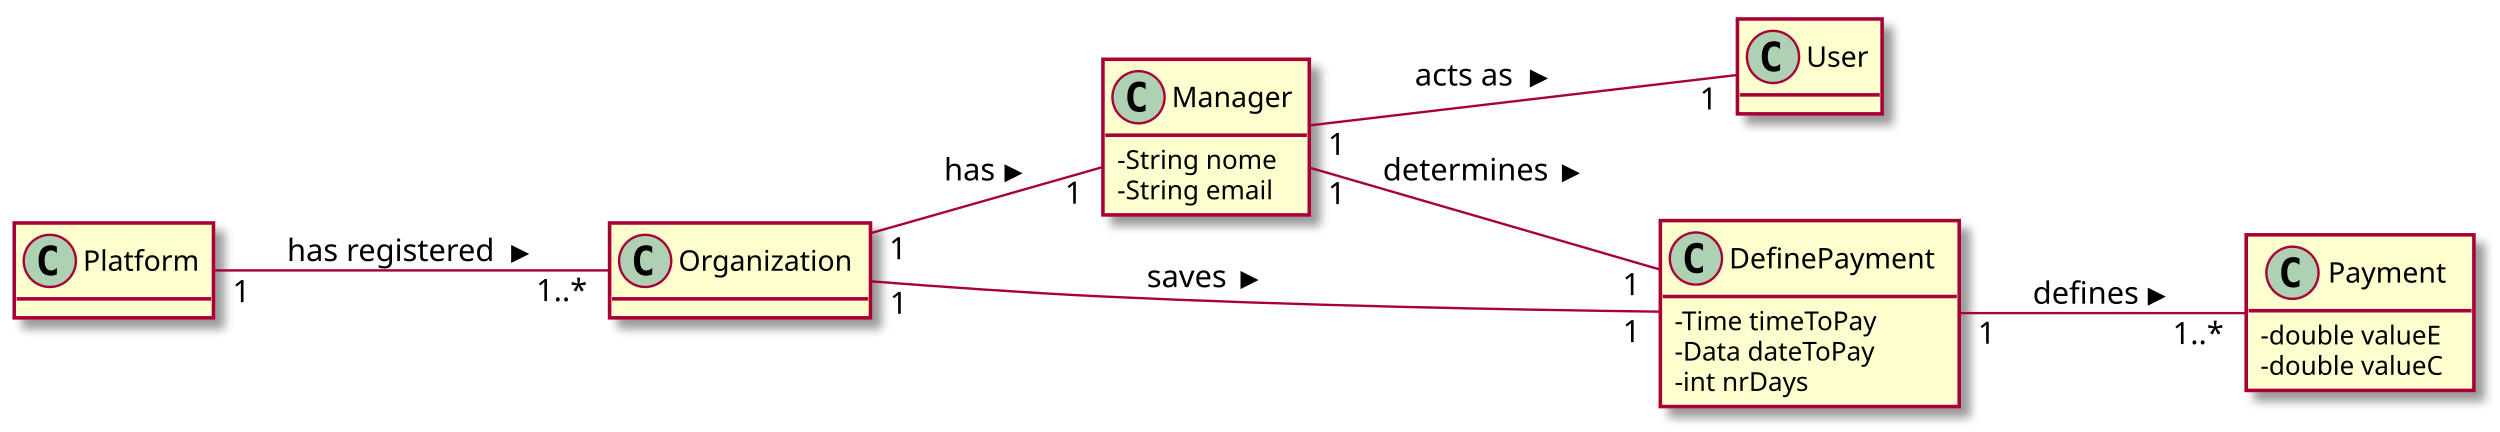
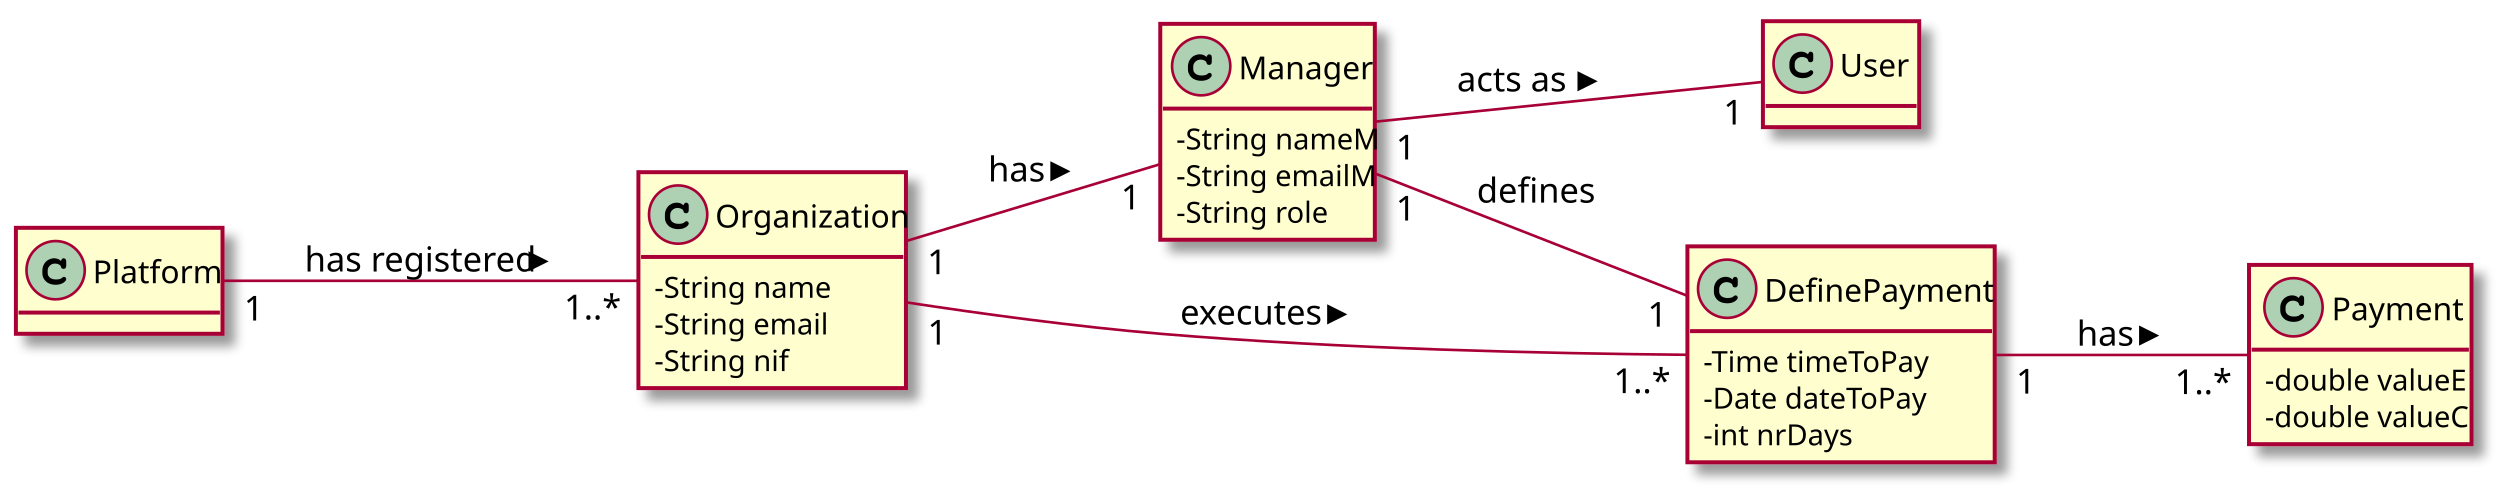
- <svg xmlns="http://www.w3.org/2000/svg" contentScriptType="application/ecmascript" contentStyleType="text/css" height="182px" preserveAspectRatio="none" style="width:1054px;height:182px;" version="1.1" viewBox="0 0 1054 182" width="1054px" zoomAndPan="magnify">
+ <svg xmlns="http://www.w3.org/2000/svg" contentScriptType="application/ecmascript" contentStyleType="text/css" height="148px" preserveAspectRatio="none" style="width:755px;height:148px;" version="1.1" viewBox="0 0 755 148" width="755.2px" zoomAndPan="magnify">
  <defs>
-     <filter height="300%" id="f1d3rmr9292egt" width="300%" x="-1" y="-1">
-       <feGaussianBlur result="blurOut" stdDeviation="2.0" />
+     <filter height="300%" id="f15tk25xpd9052" width="300%" x="-1" y="-1">
+       <feGaussianBlur result="blurOut" stdDeviation="1.6" />
      <feColorMatrix in="blurOut" result="blurOut2" type="matrix" values="0 0 0 0 0 0 0 0 0 0 0 0 0 0 0 0 0 0 .4 0" />
-       <feOffset dx="4.0" dy="4.0" in="blurOut2" result="blurOut3" />
+       <feOffset dx="3.2" dy="3.2" in="blurOut2" result="blurOut3" />
      <feBlend in="SourceGraphic" in2="blurOut3" mode="normal" />
    </filter>
  </defs>
  <g>
-     <rect fill="#FEFECE" filter="url(#f1d3rmr9292egt)" height="65.609" id="Manager" style="stroke: #A80036; stroke-width: 1.5;" width="87" x="465" y="25" />
-     <ellipse cx="480" cy="41" fill="#ADD1B2" rx="11" ry="11" style="stroke: #A80036; stroke-width: 1.0;" />
-     <path d="M482.969,46.641 Q482.391,46.938 481.75,47.086 Q481.109,47.234 480.406,47.234 Q477.906,47.234 476.586,45.586 Q475.266,43.938 475.266,40.812 Q475.266,37.688 476.586,36.031 Q477.906,34.375 480.406,34.375 Q481.109,34.375 481.758,34.531 Q482.406,34.688 482.969,34.984 L482.969,37.703 Q482.344,37.125 481.75,36.852 Q481.156,36.578 480.531,36.578 Q479.188,36.578 478.5,37.648 Q477.812,38.719 477.812,40.812 Q477.812,42.906 478.5,43.977 Q479.188,45.047 480.531,45.047 Q481.156,45.047 481.75,44.773 Q482.344,44.5 482.969,43.922 L482.969,46.641 Z " />
-     <text fill="#000000" font-family="sans-serif" font-size="12" lengthAdjust="spacingAndGlyphs" textLength="55" x="494" y="45.154">Manager</text>
-     <line style="stroke: #A80036; stroke-width: 1.5;" x1="466" x2="551" y1="57" y2="57" />
-     <text fill="#000000" font-family="sans-serif" font-size="11" lengthAdjust="spacingAndGlyphs" textLength="74" x="471" y="71.21">-String nome</text>
-     <text fill="#000000" font-family="sans-serif" font-size="11" lengthAdjust="spacingAndGlyphs" textLength="73" x="471" y="84.015">-String email</text>
-     <rect fill="#FEFECE" filter="url(#f1d3rmr9292egt)" height="40" id="User" style="stroke: #A80036; stroke-width: 1.5;" width="61" x="732.5" y="8" />
-     <ellipse cx="747.5" cy="24" fill="#ADD1B2" rx="11" ry="11" style="stroke: #A80036; stroke-width: 1.0;" />
-     <path d="M750.469,29.641 Q749.891,29.938 749.25,30.086 Q748.609,30.234 747.906,30.234 Q745.406,30.234 744.086,28.586 Q742.766,26.938 742.766,23.812 Q742.766,20.688 744.086,19.031 Q745.406,17.375 747.906,17.375 Q748.609,17.375 749.258,17.531 Q749.906,17.688 750.469,17.984 L750.469,20.703 Q749.844,20.125 749.25,19.852 Q748.656,19.578 748.031,19.578 Q746.688,19.578 746,20.648 Q745.312,21.719 745.312,23.812 Q745.312,25.906 746,26.977 Q746.688,28.047 748.031,28.047 Q748.656,28.047 749.25,27.773 Q749.844,27.5 750.469,26.922 L750.469,29.641 Z " />
-     <text fill="#000000" font-family="sans-serif" font-size="12" lengthAdjust="spacingAndGlyphs" textLength="29" x="761.5" y="28.154">User</text>
-     <line style="stroke: #A80036; stroke-width: 1.5;" x1="733.5" x2="792.5" y1="40" y2="40" />
-     <rect fill="#FEFECE" filter="url(#f1d3rmr9292egt)" height="65.609" id="Payment" style="stroke: #A80036; stroke-width: 1.5;" width="96" x="947" y="99" />
-     <ellipse cx="966.5" cy="115" fill="#ADD1B2" rx="11" ry="11" style="stroke: #A80036; stroke-width: 1.0;" />
-     <path d="M969.469,120.641 Q968.891,120.938 968.25,121.086 Q967.609,121.234 966.906,121.234 Q964.406,121.234 963.086,119.586 Q961.766,117.938 961.766,114.812 Q961.766,111.688 963.086,110.031 Q964.406,108.375 966.906,108.375 Q967.609,108.375 968.258,108.531 Q968.906,108.688 969.469,108.984 L969.469,111.703 Q968.844,111.125 968.25,110.852 Q967.656,110.578 967.031,110.578 Q965.688,110.578 965,111.648 Q964.312,112.719 964.312,114.812 Q964.312,116.906 965,117.977 Q965.688,119.047 967.031,119.047 Q967.656,119.047 968.25,118.773 Q968.844,118.5 969.469,117.922 L969.469,120.641 Z " />
-     <text fill="#000000" font-family="sans-serif" font-size="12" lengthAdjust="spacingAndGlyphs" textLength="54" x="981.5" y="119.154">Payment</text>
-     <line style="stroke: #A80036; stroke-width: 1.5;" x1="948" x2="1042" y1="131" y2="131" />
-     <text fill="#000000" font-family="sans-serif" font-size="11" lengthAdjust="spacingAndGlyphs" textLength="83" x="953" y="145.21">-double valueE</text>
-     <text fill="#000000" font-family="sans-serif" font-size="11" lengthAdjust="spacingAndGlyphs" textLength="84" x="953" y="158.015">-double valueC</text>
-     <rect fill="#FEFECE" filter="url(#f1d3rmr9292egt)" height="78.414" id="DefinePayment" style="stroke: #A80036; stroke-width: 1.5;" width="126" x="700" y="93" />
-     <ellipse cx="715" cy="109" fill="#ADD1B2" rx="11" ry="11" style="stroke: #A80036; stroke-width: 1.0;" />
-     <path d="M717.969,114.641 Q717.391,114.938 716.75,115.086 Q716.109,115.234 715.406,115.234 Q712.906,115.234 711.586,113.586 Q710.266,111.938 710.266,108.812 Q710.266,105.688 711.586,104.031 Q712.906,102.375 715.406,102.375 Q716.109,102.375 716.758,102.531 Q717.406,102.688 717.969,102.984 L717.969,105.703 Q717.344,105.125 716.75,104.852 Q716.156,104.578 715.531,104.578 Q714.188,104.578 713.5,105.648 Q712.812,106.719 712.812,108.812 Q712.812,110.906 713.5,111.977 Q714.188,113.047 715.531,113.047 Q716.156,113.047 716.75,112.773 Q717.344,112.5 717.969,111.922 L717.969,114.641 Z " />
-     <text fill="#000000" font-family="sans-serif" font-size="12" lengthAdjust="spacingAndGlyphs" textLength="94" x="729" y="113.154">DefinePayment</text>
-     <line style="stroke: #A80036; stroke-width: 1.5;" x1="701" x2="825" y1="125" y2="125" />
-     <text fill="#000000" font-family="sans-serif" font-size="11" lengthAdjust="spacingAndGlyphs" textLength="95" x="706" y="139.21">-Time timeToPay</text>
-     <text fill="#000000" font-family="sans-serif" font-size="11" lengthAdjust="spacingAndGlyphs" textLength="93" x="706" y="152.015">-Data dateToPay</text>
-     <text fill="#000000" font-family="sans-serif" font-size="11" lengthAdjust="spacingAndGlyphs" textLength="62" x="706" y="164.82">-int nrDays</text>
-     <rect fill="#FEFECE" filter="url(#f1d3rmr9292egt)" height="40" id="Platform" style="stroke: #A80036; stroke-width: 1.5;" width="84" x="6" y="94" />
-     <ellipse cx="21" cy="110" fill="#ADD1B2" rx="11" ry="11" style="stroke: #A80036; stroke-width: 1.0;" />
-     <path d="M23.969,115.641 Q23.391,115.938 22.75,116.086 Q22.109,116.234 21.406,116.234 Q18.906,116.234 17.586,114.586 Q16.266,112.938 16.266,109.812 Q16.266,106.688 17.586,105.031 Q18.906,103.375 21.406,103.375 Q22.109,103.375 22.758,103.531 Q23.406,103.688 23.969,103.984 L23.969,106.703 Q23.344,106.125 22.75,105.852 Q22.156,105.578 21.531,105.578 Q20.188,105.578 19.5,106.648 Q18.812,107.719 18.812,109.812 Q18.812,111.906 19.5,112.977 Q20.188,114.047 21.531,114.047 Q22.156,114.047 22.75,113.773 Q23.344,113.5 23.969,112.922 L23.969,115.641 Z " />
-     <text fill="#000000" font-family="sans-serif" font-size="12" lengthAdjust="spacingAndGlyphs" textLength="52" x="35" y="114.154">Platform</text>
-     <line style="stroke: #A80036; stroke-width: 1.5;" x1="7" x2="89" y1="126" y2="126" />
-     <rect fill="#FEFECE" filter="url(#f1d3rmr9292egt)" height="40" id="Organization" style="stroke: #A80036; stroke-width: 1.5;" width="110" x="257" y="94" />
-     <ellipse cx="272" cy="110" fill="#ADD1B2" rx="11" ry="11" style="stroke: #A80036; stroke-width: 1.0;" />
-     <path d="M274.969,115.641 Q274.391,115.938 273.75,116.086 Q273.109,116.234 272.406,116.234 Q269.906,116.234 268.586,114.586 Q267.266,112.938 267.266,109.812 Q267.266,106.688 268.586,105.031 Q269.906,103.375 272.406,103.375 Q273.109,103.375 273.758,103.531 Q274.406,103.688 274.969,103.984 L274.969,106.703 Q274.344,106.125 273.75,105.852 Q273.156,105.578 272.531,105.578 Q271.188,105.578 270.5,106.648 Q269.812,107.719 269.812,109.812 Q269.812,111.906 270.5,112.977 Q271.188,114.047 272.531,114.047 Q273.156,114.047 273.75,113.773 Q274.344,113.5 274.969,112.922 L274.969,115.641 Z " />
-     <text fill="#000000" font-family="sans-serif" font-size="12" lengthAdjust="spacingAndGlyphs" textLength="78" x="286" y="114.154">Organization</text>
-     <line style="stroke: #A80036; stroke-width: 1.5;" x1="258" x2="366" y1="126" y2="126" />
-     <path d="M90.124,114 C135.252,114 207.071,114 256.716,114 " fill="none" id="Platform-Organization" style="stroke: #A80036; stroke-width: 1.0;" />
-     <text fill="#000000" font-family="sans-serif" font-size="13" lengthAdjust="spacingAndGlyphs" textLength="92" x="121" y="110.067">has registered</text>
-     <polygon fill="#000000" points="216,104.066,222,107.066,216,110.066,216,104.066" style="stroke: #000000; stroke-width: 1.0;" />
-     <text fill="#000000" font-family="sans-serif" font-size="13" lengthAdjust="spacingAndGlyphs" textLength="8" x="98.051" y="127.367">1</text>
-     <text fill="#000000" font-family="sans-serif" font-size="13" lengthAdjust="spacingAndGlyphs" textLength="23" x="225.994" y="126.942">1..*</text>
-     <path d="M367.259,98.252 C398.135,89.453 436.067,78.642 464.844,70.441 " fill="none" id="Organization-Manager" style="stroke: #A80036; stroke-width: 1.0;" />
-     <text fill="#000000" font-family="sans-serif" font-size="13" lengthAdjust="spacingAndGlyphs" textLength="23" x="398" y="76.067">has</text>
-     <polygon fill="#000000" points="424,70.066,430,73.066,424,76.066,424,70.066" style="stroke: #000000; stroke-width: 1.0;" />
-     <text fill="#000000" font-family="sans-serif" font-size="13" lengthAdjust="spacingAndGlyphs" textLength="8" x="374.852" y="109.27">1</text>
-     <text fill="#000000" font-family="sans-serif" font-size="13" lengthAdjust="spacingAndGlyphs" textLength="8" x="448.952" y="85.854">1</text>
-     <path d="M367.2,118.615 C396.278,120.882 432.547,123.453 465,125 C546.027,128.862 639.553,130.619 699.893,131.401 " fill="none" id="Organization-DefinePayment" style="stroke: #A80036; stroke-width: 1.0;" />
-     <text fill="#000000" font-family="sans-serif" font-size="13" lengthAdjust="spacingAndGlyphs" textLength="37" x="483.5" y="121.067">saves</text>
-     <polygon fill="#000000" points="523.5,115.066,529.5,118.066,523.5,121.066,523.5,115.066" style="stroke: #000000; stroke-width: 1.0;" />
-     <text fill="#000000" font-family="sans-serif" font-size="13" lengthAdjust="spacingAndGlyphs" textLength="8" x="375.155" y="132.319">1</text>
-     <text fill="#000000" font-family="sans-serif" font-size="13" lengthAdjust="spacingAndGlyphs" textLength="8" x="684.134" y="144.25">1</text>
-     <path d="M552.25,52.843 C603.555,46.795 687.283,36.925 732.207,31.63 " fill="none" id="Manager-User" style="stroke: #A80036; stroke-width: 1.0;" />
-     <text fill="#000000" font-family="sans-serif" font-size="13" lengthAdjust="spacingAndGlyphs" textLength="46" x="596.5" y="36.067">acts as</text>
-     <polygon fill="#000000" points="645.5,30.066,651.5,33.066,645.5,36.066,645.5,30.066" style="stroke: #000000; stroke-width: 1.0;" />
-     <text fill="#000000" font-family="sans-serif" font-size="13" lengthAdjust="spacingAndGlyphs" textLength="8" x="559.86" y="65.325">1</text>
-     <text fill="#000000" font-family="sans-serif" font-size="13" lengthAdjust="spacingAndGlyphs" textLength="8" x="716.596" y="46.146">1</text>
-     <path d="M552.25,70.721 C592.896,82.54 653.893,100.275 699.822,113.63 " fill="none" id="Manager-DefinePayment" style="stroke: #A80036; stroke-width: 1.0;" />
-     <text fill="#000000" font-family="sans-serif" font-size="13" lengthAdjust="spacingAndGlyphs" textLength="73" x="583" y="76.067">determines</text>
-     <polygon fill="#000000" points="659,70.066,665,73.066,659,76.066,659,70.066" style="stroke: #000000; stroke-width: 1.0;" />
-     <text fill="#000000" font-family="sans-serif" font-size="13" lengthAdjust="spacingAndGlyphs" textLength="8" x="559.86" y="86.052">1</text>
-     <text fill="#000000" font-family="sans-serif" font-size="13" lengthAdjust="spacingAndGlyphs" textLength="8" x="684.054" y="124.424">1</text>
-     <path d="M826.089,132 C864.061,132 911.661,132 946.645,132 " fill="none" id="DefinePayment-Payment" style="stroke: #A80036; stroke-width: 1.0;" />
-     <text fill="#000000" font-family="sans-serif" font-size="13" lengthAdjust="spacingAndGlyphs" textLength="46" x="857" y="128.067">defines</text>
-     <polygon fill="#000000" points="906,122.066,912,125.066,906,128.066,906,122.066" style="stroke: #000000; stroke-width: 1.0;" />
-     <text fill="#000000" font-family="sans-serif" font-size="13" lengthAdjust="spacingAndGlyphs" textLength="8" x="833.846" y="144.918">1</text>
-     <text fill="#000000" font-family="sans-serif" font-size="13" lengthAdjust="spacingAndGlyphs" textLength="23" x="915.976" y="145.061">1..*</text>
+     <rect fill="#FEFECE" filter="url(#f15tk25xpd9052)" height="32" id="Platform" style="stroke: #A80036; stroke-width: 1.2;" width="62.4" x="4.8" y="68.8" />
+     <ellipse cx="16.8" cy="81.6" fill="#ADD1B2" rx="8.8" ry="8.8" style="stroke: #A80036; stroke-width: 0.8;" />
+     <path d="M18.4,78.8 Q18.562,78.4 18.75,78.2 Q18.938,78 19.15,78 Q19.525,78 19.762,78.225 Q20,78.45 20,78.975 L20,80.225 Q20,80.75 19.775,80.975 Q19.55,81.2 19.2,81.2 Q18.887,81.2 18.688,81.062 Q18.488,80.925 18.4,80.562 Q18.363,80.312 18.225,80.175 Q17.975,79.912 17.525,79.763 Q17.075,79.6 16.625,79.6 Q16.062,79.6 15.588,79.825 Q15.125,80.05 14.762,80.55 Q14.4,81.05 14.4,81.737 L14.4,82.475 Q14.4,83.3 15.075,83.85 Q15.75,84.4 16.95,84.4 Q17.663,84.4 18.163,84.237 Q18.45,84.15 18.775,83.862 Q18.988,83.7 19.1,83.65 Q19.212,83.6 19.35,83.6 Q19.613,83.6 19.8,83.812 Q20,84.013 20,84.3 Q20,84.575 19.725,84.9 Q19.325,85.375 18.688,85.638 Q17.85,86 16.825,86 Q15.625,86 14.662,85.525 Q13.887,85.15 13.338,84.338 Q12.8,83.525 12.8,82.562 L12.8,81.688 Q12.8,80.688 13.275,79.812 Q13.762,78.938 14.6,78.475 Q15.45,78 16.4,78 Q16.975,78 17.475,78.2 Q17.975,78.4 18.4,78.8 Z " />
+     <text fill="#000000" font-family="sans-serif" font-size="9.6" lengthAdjust="spacingAndGlyphs" textLength="36.8" x="28" y="85.528">Platform</text>
+     <line style="stroke: #A80036; stroke-width: 1.2;" x1="5.6" x2="66.4" y1="94.4" y2="94.4" />
+     <rect fill="#FEFECE" filter="url(#f15tk25xpd9052)" height="65.206" id="Organization" style="stroke: #A80036; stroke-width: 1.2;" width="80.8" x="192.8" y="52" />
+     <ellipse cx="204.8" cy="64.8" fill="#ADD1B2" rx="8.8" ry="8.8" style="stroke: #A80036; stroke-width: 0.8;" />
+     <path d="M206.4,62 Q206.562,61.6 206.75,61.4 Q206.938,61.2 207.15,61.2 Q207.525,61.2 207.762,61.425 Q208,61.65 208,62.175 L208,63.425 Q208,63.95 207.775,64.175 Q207.55,64.4 207.2,64.4 Q206.887,64.4 206.688,64.263 Q206.488,64.125 206.4,63.763 Q206.363,63.513 206.225,63.375 Q205.975,63.112 205.525,62.962 Q205.075,62.8 204.625,62.8 Q204.062,62.8 203.588,63.025 Q203.125,63.25 202.762,63.75 Q202.4,64.25 202.4,64.938 L202.4,65.675 Q202.4,66.5 203.075,67.05 Q203.75,67.6 204.95,67.6 Q205.662,67.6 206.162,67.438 Q206.45,67.35 206.775,67.062 Q206.988,66.9 207.1,66.85 Q207.213,66.8 207.35,66.8 Q207.613,66.8 207.8,67.013 Q208,67.213 208,67.5 Q208,67.775 207.725,68.1 Q207.325,68.575 206.688,68.838 Q205.85,69.2 204.825,69.2 Q203.625,69.2 202.662,68.725 Q201.887,68.35 201.338,67.537 Q200.8,66.725 200.8,65.763 L200.8,64.888 Q200.8,63.888 201.275,63.013 Q201.762,62.138 202.6,61.675 Q203.45,61.2 204.4,61.2 Q204.975,61.2 205.475,61.4 Q205.975,61.6 206.4,62 Z " />
+     <text fill="#000000" font-family="sans-serif" font-size="9.6" lengthAdjust="spacingAndGlyphs" textLength="55.2" x="216" y="68.728">Organization</text>
+     <line style="stroke: #A80036; stroke-width: 1.2;" x1="193.6" x2="272.8" y1="77.6" y2="77.6" />
+     <text fill="#000000" font-family="sans-serif" font-size="8.8" lengthAdjust="spacingAndGlyphs" textLength="48.8" x="197.6" y="89.935">-String name</text>
+     <text fill="#000000" font-family="sans-serif" font-size="8.8" lengthAdjust="spacingAndGlyphs" textLength="47.2" x="197.6" y="101.004">-String email</text>
+     <text fill="#000000" font-family="sans-serif" font-size="8.8" lengthAdjust="spacingAndGlyphs" textLength="37.6" x="197.6" y="112.073">-String nif</text>
+     <rect fill="#FEFECE" filter="url(#f15tk25xpd9052)" height="65.206" id="Manager" style="stroke: #A80036; stroke-width: 1.2;" width="64.8" x="350.4" y="7.2" />
+     <ellipse cx="362.76" cy="20" fill="#ADD1B2" rx="8.8" ry="8.8" style="stroke: #A80036; stroke-width: 0.8;" />
+     <path d="M364.36,17.2 Q364.522,16.8 364.71,16.6 Q364.897,16.4 365.11,16.4 Q365.485,16.4 365.723,16.625 Q365.96,16.85 365.96,17.375 L365.96,18.625 Q365.96,19.15 365.735,19.375 Q365.51,19.6 365.16,19.6 Q364.848,19.6 364.647,19.462 Q364.447,19.325 364.36,18.962 Q364.322,18.712 364.185,18.575 Q363.935,18.312 363.485,18.163 Q363.035,18 362.585,18 Q362.022,18 361.548,18.225 Q361.085,18.45 360.723,18.95 Q360.36,19.45 360.36,20.137 L360.36,20.875 Q360.36,21.7 361.035,22.25 Q361.71,22.8 362.91,22.8 Q363.623,22.8 364.123,22.637 Q364.41,22.55 364.735,22.262 Q364.947,22.1 365.06,22.05 Q365.173,22 365.31,22 Q365.572,22 365.76,22.212 Q365.96,22.413 365.96,22.7 Q365.96,22.975 365.685,23.3 Q365.285,23.775 364.647,24.038 Q363.81,24.4 362.785,24.4 Q361.585,24.4 360.623,23.925 Q359.848,23.55 359.298,22.738 Q358.76,21.925 358.76,20.962 L358.76,20.087 Q358.76,19.087 359.235,18.212 Q359.723,17.337 360.56,16.875 Q361.41,16.4 362.36,16.4 Q362.935,16.4 363.435,16.6 Q363.935,16.8 364.36,17.2 Z " />
+     <text fill="#000000" font-family="sans-serif" font-size="9.6" lengthAdjust="spacingAndGlyphs" textLength="38.4" x="374.04" y="23.928">Manager</text>
+     <line style="stroke: #A80036; stroke-width: 1.2;" x1="351.2" x2="414.4" y1="32.8" y2="32.8" />
+     <text fill="#000000" font-family="sans-serif" font-size="8.8" lengthAdjust="spacingAndGlyphs" textLength="55.2" x="355.2" y="45.135">-String nameM</text>
+     <text fill="#000000" font-family="sans-serif" font-size="8.8" lengthAdjust="spacingAndGlyphs" textLength="53.6" x="355.2" y="56.204">-String emailM</text>
+     <text fill="#000000" font-family="sans-serif" font-size="8.8" lengthAdjust="spacingAndGlyphs" textLength="42.4" x="355.2" y="67.273">-String role</text>
+     <rect fill="#FEFECE" filter="url(#f15tk25xpd9052)" height="32" id="User" style="stroke: #A80036; stroke-width: 1.2;" width="47.2" x="532.4" y="6.4" />
+     <ellipse cx="544.4" cy="19.2" fill="#ADD1B2" rx="8.8" ry="8.8" style="stroke: #A80036; stroke-width: 0.8;" />
+     <path d="M546,16.4 Q546.163,16 546.35,15.8 Q546.538,15.6 546.75,15.6 Q547.125,15.6 547.362,15.825 Q547.6,16.05 547.6,16.575 L547.6,17.825 Q547.6,18.35 547.375,18.575 Q547.15,18.8 546.8,18.8 Q546.487,18.8 546.288,18.663 Q546.087,18.525 546,18.163 Q545.962,17.913 545.825,17.775 Q545.575,17.512 545.125,17.363 Q544.675,17.2 544.225,17.2 Q543.663,17.2 543.188,17.425 Q542.725,17.65 542.362,18.15 Q542,18.65 542,19.337 L542,20.075 Q542,20.9 542.675,21.45 Q543.35,22 544.55,22 Q545.263,22 545.763,21.837 Q546.05,21.75 546.375,21.462 Q546.587,21.3 546.7,21.25 Q546.812,21.2 546.95,21.2 Q547.212,21.2 547.4,21.413 Q547.6,21.613 547.6,21.9 Q547.6,22.175 547.325,22.5 Q546.925,22.975 546.288,23.238 Q545.45,23.6 544.425,23.6 Q543.225,23.6 542.263,23.125 Q541.487,22.75 540.938,21.938 Q540.4,21.125 540.4,20.163 L540.4,19.288 Q540.4,18.288 540.875,17.413 Q541.362,16.538 542.2,16.075 Q543.05,15.6 544,15.6 Q544.575,15.6 545.075,15.8 Q545.575,16 546,16.4 Z " />
+     <text fill="#000000" font-family="sans-serif" font-size="9.6" lengthAdjust="spacingAndGlyphs" textLength="21.6" x="555.6" y="23.128">User</text>
+     <line style="stroke: #A80036; stroke-width: 1.2;" x1="533.2" x2="578.8" y1="32" y2="32" />
+     <rect fill="#FEFECE" filter="url(#f15tk25xpd9052)" height="54.138" id="Payment" style="stroke: #A80036; stroke-width: 1.2;" width="67.2" x="679.2" y="80" />
+     <ellipse cx="692.64" cy="92.8" fill="#ADD1B2" rx="8.8" ry="8.8" style="stroke: #A80036; stroke-width: 0.8;" />
+     <path d="M694.24,90 Q694.403,89.6 694.59,89.4 Q694.778,89.2 694.99,89.2 Q695.365,89.2 695.602,89.425 Q695.84,89.65 695.84,90.175 L695.84,91.425 Q695.84,91.95 695.615,92.175 Q695.39,92.4 695.04,92.4 Q694.727,92.4 694.528,92.263 Q694.327,92.125 694.24,91.763 Q694.202,91.513 694.065,91.375 Q693.815,91.112 693.365,90.963 Q692.915,90.8 692.465,90.8 Q691.903,90.8 691.428,91.025 Q690.965,91.25 690.602,91.75 Q690.24,92.25 690.24,92.938 L690.24,93.675 Q690.24,94.5 690.915,95.05 Q691.59,95.6 692.79,95.6 Q693.503,95.6 694.003,95.438 Q694.29,95.35 694.615,95.062 Q694.827,94.9 694.94,94.85 Q695.053,94.8 695.19,94.8 Q695.452,94.8 695.64,95.013 Q695.84,95.213 695.84,95.5 Q695.84,95.775 695.565,96.1 Q695.165,96.575 694.528,96.838 Q693.69,97.2 692.665,97.2 Q691.465,97.2 690.503,96.725 Q689.727,96.35 689.178,95.537 Q688.64,94.725 688.64,93.763 L688.64,92.888 Q688.64,91.888 689.115,91.013 Q689.602,90.138 690.44,89.675 Q691.29,89.2 692.24,89.2 Q692.815,89.2 693.315,89.4 Q693.815,89.6 694.24,90 Z " />
+     <text fill="#000000" font-family="sans-serif" font-size="9.6" lengthAdjust="spacingAndGlyphs" textLength="38.4" x="704.16" y="96.728">Payment</text>
+     <line style="stroke: #A80036; stroke-width: 1.2;" x1="680" x2="745.6" y1="105.6" y2="105.6" />
+     <text fill="#000000" font-family="sans-serif" font-size="8.8" lengthAdjust="spacingAndGlyphs" textLength="56.8" x="684" y="117.935">-double valueE</text>
+     <text fill="#000000" font-family="sans-serif" font-size="8.8" lengthAdjust="spacingAndGlyphs" textLength="57.6" x="684" y="129.004">-double valueC</text>
+     <rect fill="#FEFECE" filter="url(#f15tk25xpd9052)" height="65.206" id="DefinePayment" style="stroke: #A80036; stroke-width: 1.2;" width="92.8" x="509.6" y="74.4" />
+     <ellipse cx="521.6" cy="87.2" fill="#ADD1B2" rx="8.8" ry="8.8" style="stroke: #A80036; stroke-width: 0.8;" />
+     <path d="M523.2,84.4 Q523.362,84 523.55,83.8 Q523.737,83.6 523.95,83.6 Q524.325,83.6 524.562,83.825 Q524.8,84.05 524.8,84.575 L524.8,85.825 Q524.8,86.35 524.575,86.575 Q524.35,86.8 524,86.8 Q523.688,86.8 523.487,86.662 Q523.288,86.525 523.2,86.162 Q523.163,85.912 523.025,85.775 Q522.775,85.513 522.325,85.362 Q521.875,85.2 521.425,85.2 Q520.862,85.2 520.388,85.425 Q519.925,85.65 519.562,86.15 Q519.2,86.65 519.2,87.338 L519.2,88.075 Q519.2,88.9 519.875,89.45 Q520.55,90 521.75,90 Q522.462,90 522.962,89.838 Q523.25,89.75 523.575,89.463 Q523.788,89.3 523.9,89.25 Q524.013,89.2 524.15,89.2 Q524.413,89.2 524.6,89.412 Q524.8,89.612 524.8,89.9 Q524.8,90.175 524.525,90.5 Q524.125,90.975 523.487,91.237 Q522.65,91.6 521.625,91.6 Q520.425,91.6 519.462,91.125 Q518.688,90.75 518.138,89.938 Q517.6,89.125 517.6,88.162 L517.6,87.287 Q517.6,86.287 518.075,85.412 Q518.562,84.537 519.4,84.075 Q520.25,83.6 521.2,83.6 Q521.775,83.6 522.275,83.8 Q522.775,84 523.2,84.4 Z " />
+     <text fill="#000000" font-family="sans-serif" font-size="9.6" lengthAdjust="spacingAndGlyphs" textLength="67.2" x="532.8" y="91.128">DefinePayment</text>
+     <line style="stroke: #A80036; stroke-width: 1.2;" x1="510.4" x2="601.6" y1="100" y2="100" />
+     <text fill="#000000" font-family="sans-serif" font-size="8.8" lengthAdjust="spacingAndGlyphs" textLength="62.4" x="514.4" y="112.335">-Time timeToPay</text>
+     <text fill="#000000" font-family="sans-serif" font-size="8.8" lengthAdjust="spacingAndGlyphs" textLength="64" x="514.4" y="123.404">-Date dateToPay</text>
+     <text fill="#000000" font-family="sans-serif" font-size="8.8" lengthAdjust="spacingAndGlyphs" textLength="42.4" x="514.4" y="134.473">-int nrDays</text>
+     <path d="M67.362,84.8 C101.101,84.8 155.53,84.8 192.582,84.8 " fill="none" id="Platform-Organization" style="stroke: #A80036; stroke-width: 0.8;" />
+     <text fill="#000000" font-family="sans-serif" font-size="10.4" lengthAdjust="spacingAndGlyphs" textLength="65.6" x="92" y="81.996">has registered</text>
+     <polygon fill="#000000" points="160,76.541,164.8,78.941,160,81.341,160,76.541" style="stroke: #000000; stroke-width: 0.8;" />
+     <text fill="#000000" font-family="sans-serif" font-size="10.4" lengthAdjust="spacingAndGlyphs" textLength="5.6" x="73.661" y="96.802">1</text>
+     <text fill="#000000" font-family="sans-serif" font-size="10.4" lengthAdjust="spacingAndGlyphs" textLength="16" x="170.352" y="96.459">1..*</text>
+     <path d="M273.662,72.794 C297.636,65.537 327.79,56.41 350.194,49.628 " fill="none" id="Organization-Manager" style="stroke: #A80036; stroke-width: 0.8;" />
+     <text fill="#000000" font-family="sans-serif" font-size="10.4" lengthAdjust="spacingAndGlyphs" textLength="16.8" x="298.4" y="54.796">has</text>
+     <polygon fill="#000000" points="317.6,49.341,322.4,51.741,317.6,54.141,317.6,49.341" style="stroke: #000000; stroke-width: 0.8;" />
+     <text fill="#000000" font-family="sans-serif" font-size="10.4" lengthAdjust="spacingAndGlyphs" textLength="5.6" x="280.016" y="82.817">1</text>
+     <text fill="#000000" font-family="sans-serif" font-size="10.4" lengthAdjust="spacingAndGlyphs" textLength="5.6" x="338.508" y="63.237">1</text>
+     <path d="M273.75,91.321 C296.19,94.736 324.789,98.646 350.4,100.8 C404.99,105.392 468.014,106.775 509.57,107.149 " fill="none" id="Organization-DefinePayment" style="stroke: #A80036; stroke-width: 0.8;" />
+     <text fill="#000000" font-family="sans-serif" font-size="10.4" lengthAdjust="spacingAndGlyphs" textLength="42.4" x="356.4" y="97.996">executes</text>
+     <polygon fill="#000000" points="401.2,92.541,406,94.941,401.2,97.341,401.2,92.541" style="stroke: #000000; stroke-width: 0.8;" />
+     <text fill="#000000" font-family="sans-serif" font-size="10.4" lengthAdjust="spacingAndGlyphs" textLength="5.6" x="280.118" y="104.064">1</text>
+     <text fill="#000000" font-family="sans-serif" font-size="10.4" lengthAdjust="spacingAndGlyphs" textLength="16" x="487.276" y="118.718">1..*</text>
+     <path d="M415.274,36.751 C449.169,33.275 502.11,27.845 532.219,24.757 " fill="none" id="Manager-User" style="stroke: #A80036; stroke-width: 0.8;" />
+     <text fill="#000000" font-family="sans-serif" font-size="10.4" lengthAdjust="spacingAndGlyphs" textLength="34.4" x="440" y="27.596">acts as</text>
+     <polygon fill="#000000" points="476.8,22.141,481.6,24.541,476.8,26.941,476.8,22.141" style="stroke: #000000; stroke-width: 0.8;" />
+     <text fill="#000000" font-family="sans-serif" font-size="10.4" lengthAdjust="spacingAndGlyphs" textLength="5.6" x="421.558" y="48.169">1</text>
+     <text fill="#000000" font-family="sans-serif" font-size="10.4" lengthAdjust="spacingAndGlyphs" textLength="5.6" x="520.472" y="37.61">1</text>
+     <path d="M415.274,52.404 C441.712,62.757 479.738,77.648 509.478,89.295 " fill="none" id="Manager-DefinePayment" style="stroke: #A80036; stroke-width: 0.8;" />
+     <text fill="#000000" font-family="sans-serif" font-size="10.4" lengthAdjust="spacingAndGlyphs" textLength="32.8" x="446" y="61.196">defines</text>
+     <text fill="#000000" font-family="sans-serif" font-size="10.4" lengthAdjust="spacingAndGlyphs" textLength="5.6" x="421.558" y="66.61">1</text>
+     <text fill="#000000" font-family="sans-serif" font-size="10.4" lengthAdjust="spacingAndGlyphs" textLength="5.6" x="497.559" y="98.66">1</text>
+     <path d="M602.526,107.2 C627.114,107.2 656.871,107.2 679.151,107.2 " fill="none" id="DefinePayment-Payment" style="stroke: #A80036; stroke-width: 0.8;" />
+     <text fill="#000000" font-family="sans-serif" font-size="10.4" lengthAdjust="spacingAndGlyphs" textLength="16.8" x="627.2" y="104.396">has</text>
+     <polygon fill="#000000" points="646.4,98.941,651.2,101.341,646.4,103.741,646.4,98.941" style="stroke: #000000; stroke-width: 0.8;" />
+     <text fill="#000000" font-family="sans-serif" font-size="10.4" lengthAdjust="spacingAndGlyphs" textLength="5.6" x="608.845" y="118.859">1</text>
+     <text fill="#000000" font-family="sans-serif" font-size="10.4" lengthAdjust="spacingAndGlyphs" textLength="16" x="656.774" y="119.018">1..*</text>
  </g>
</svg>
